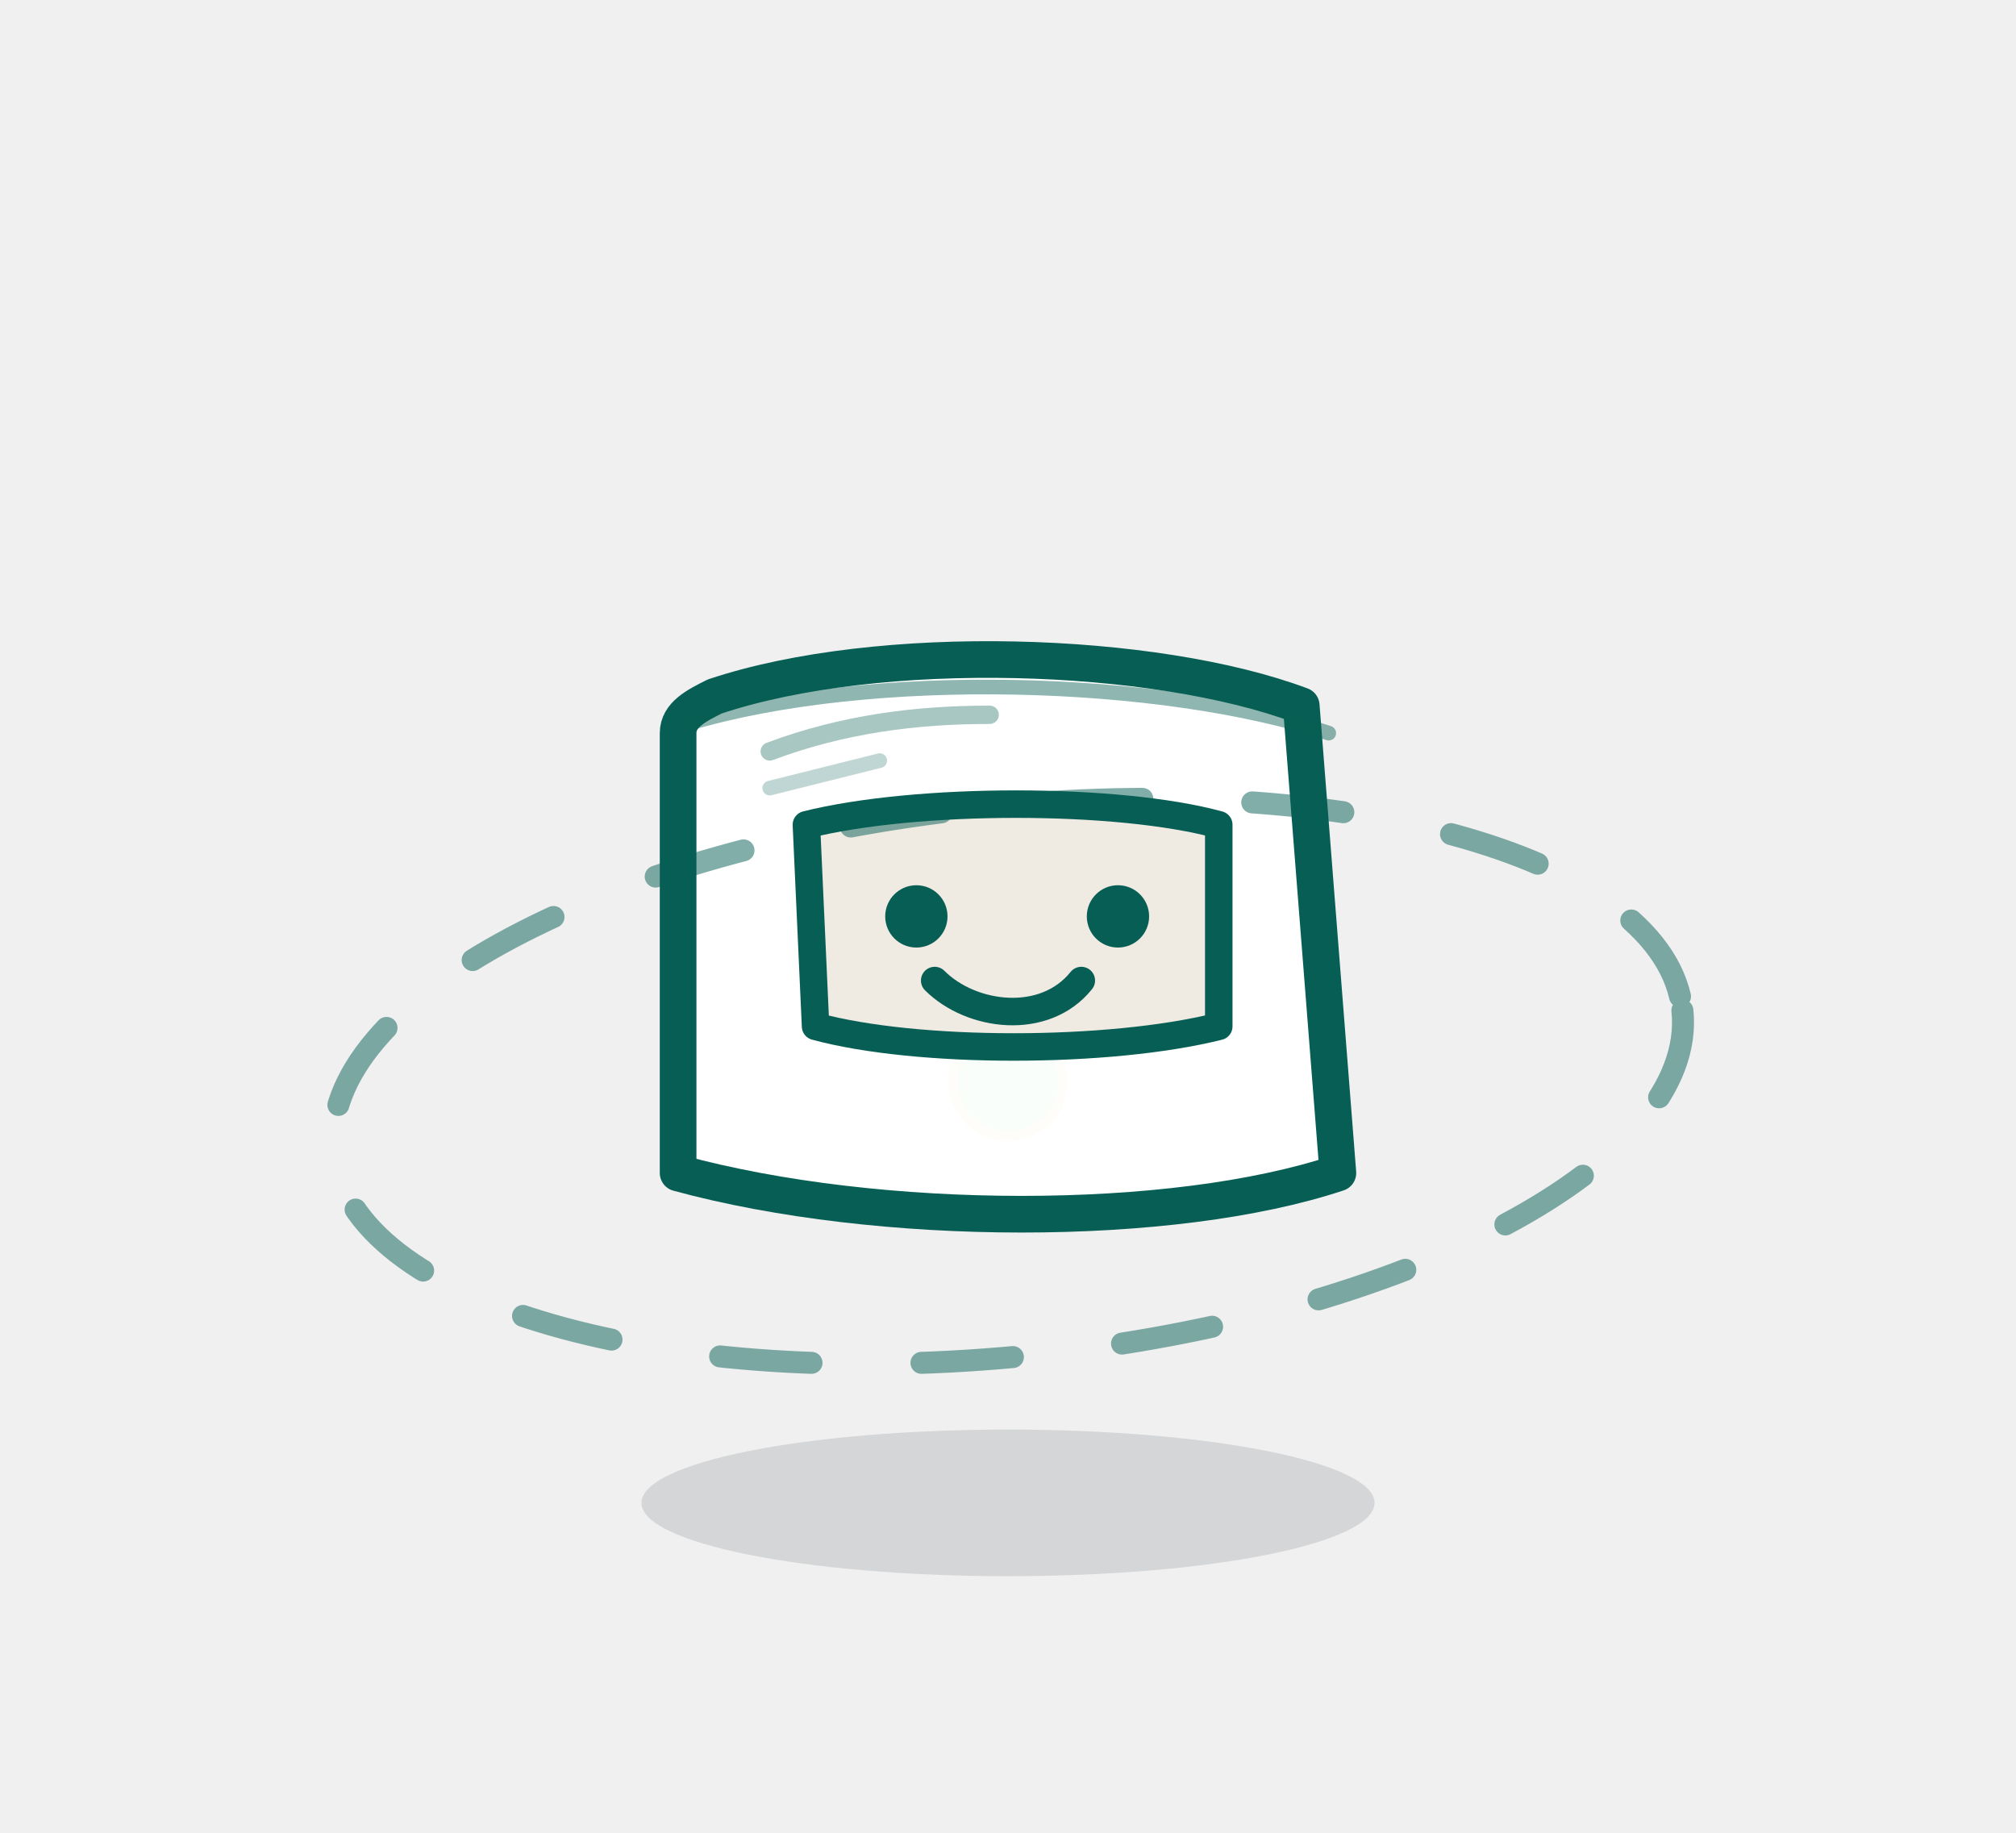
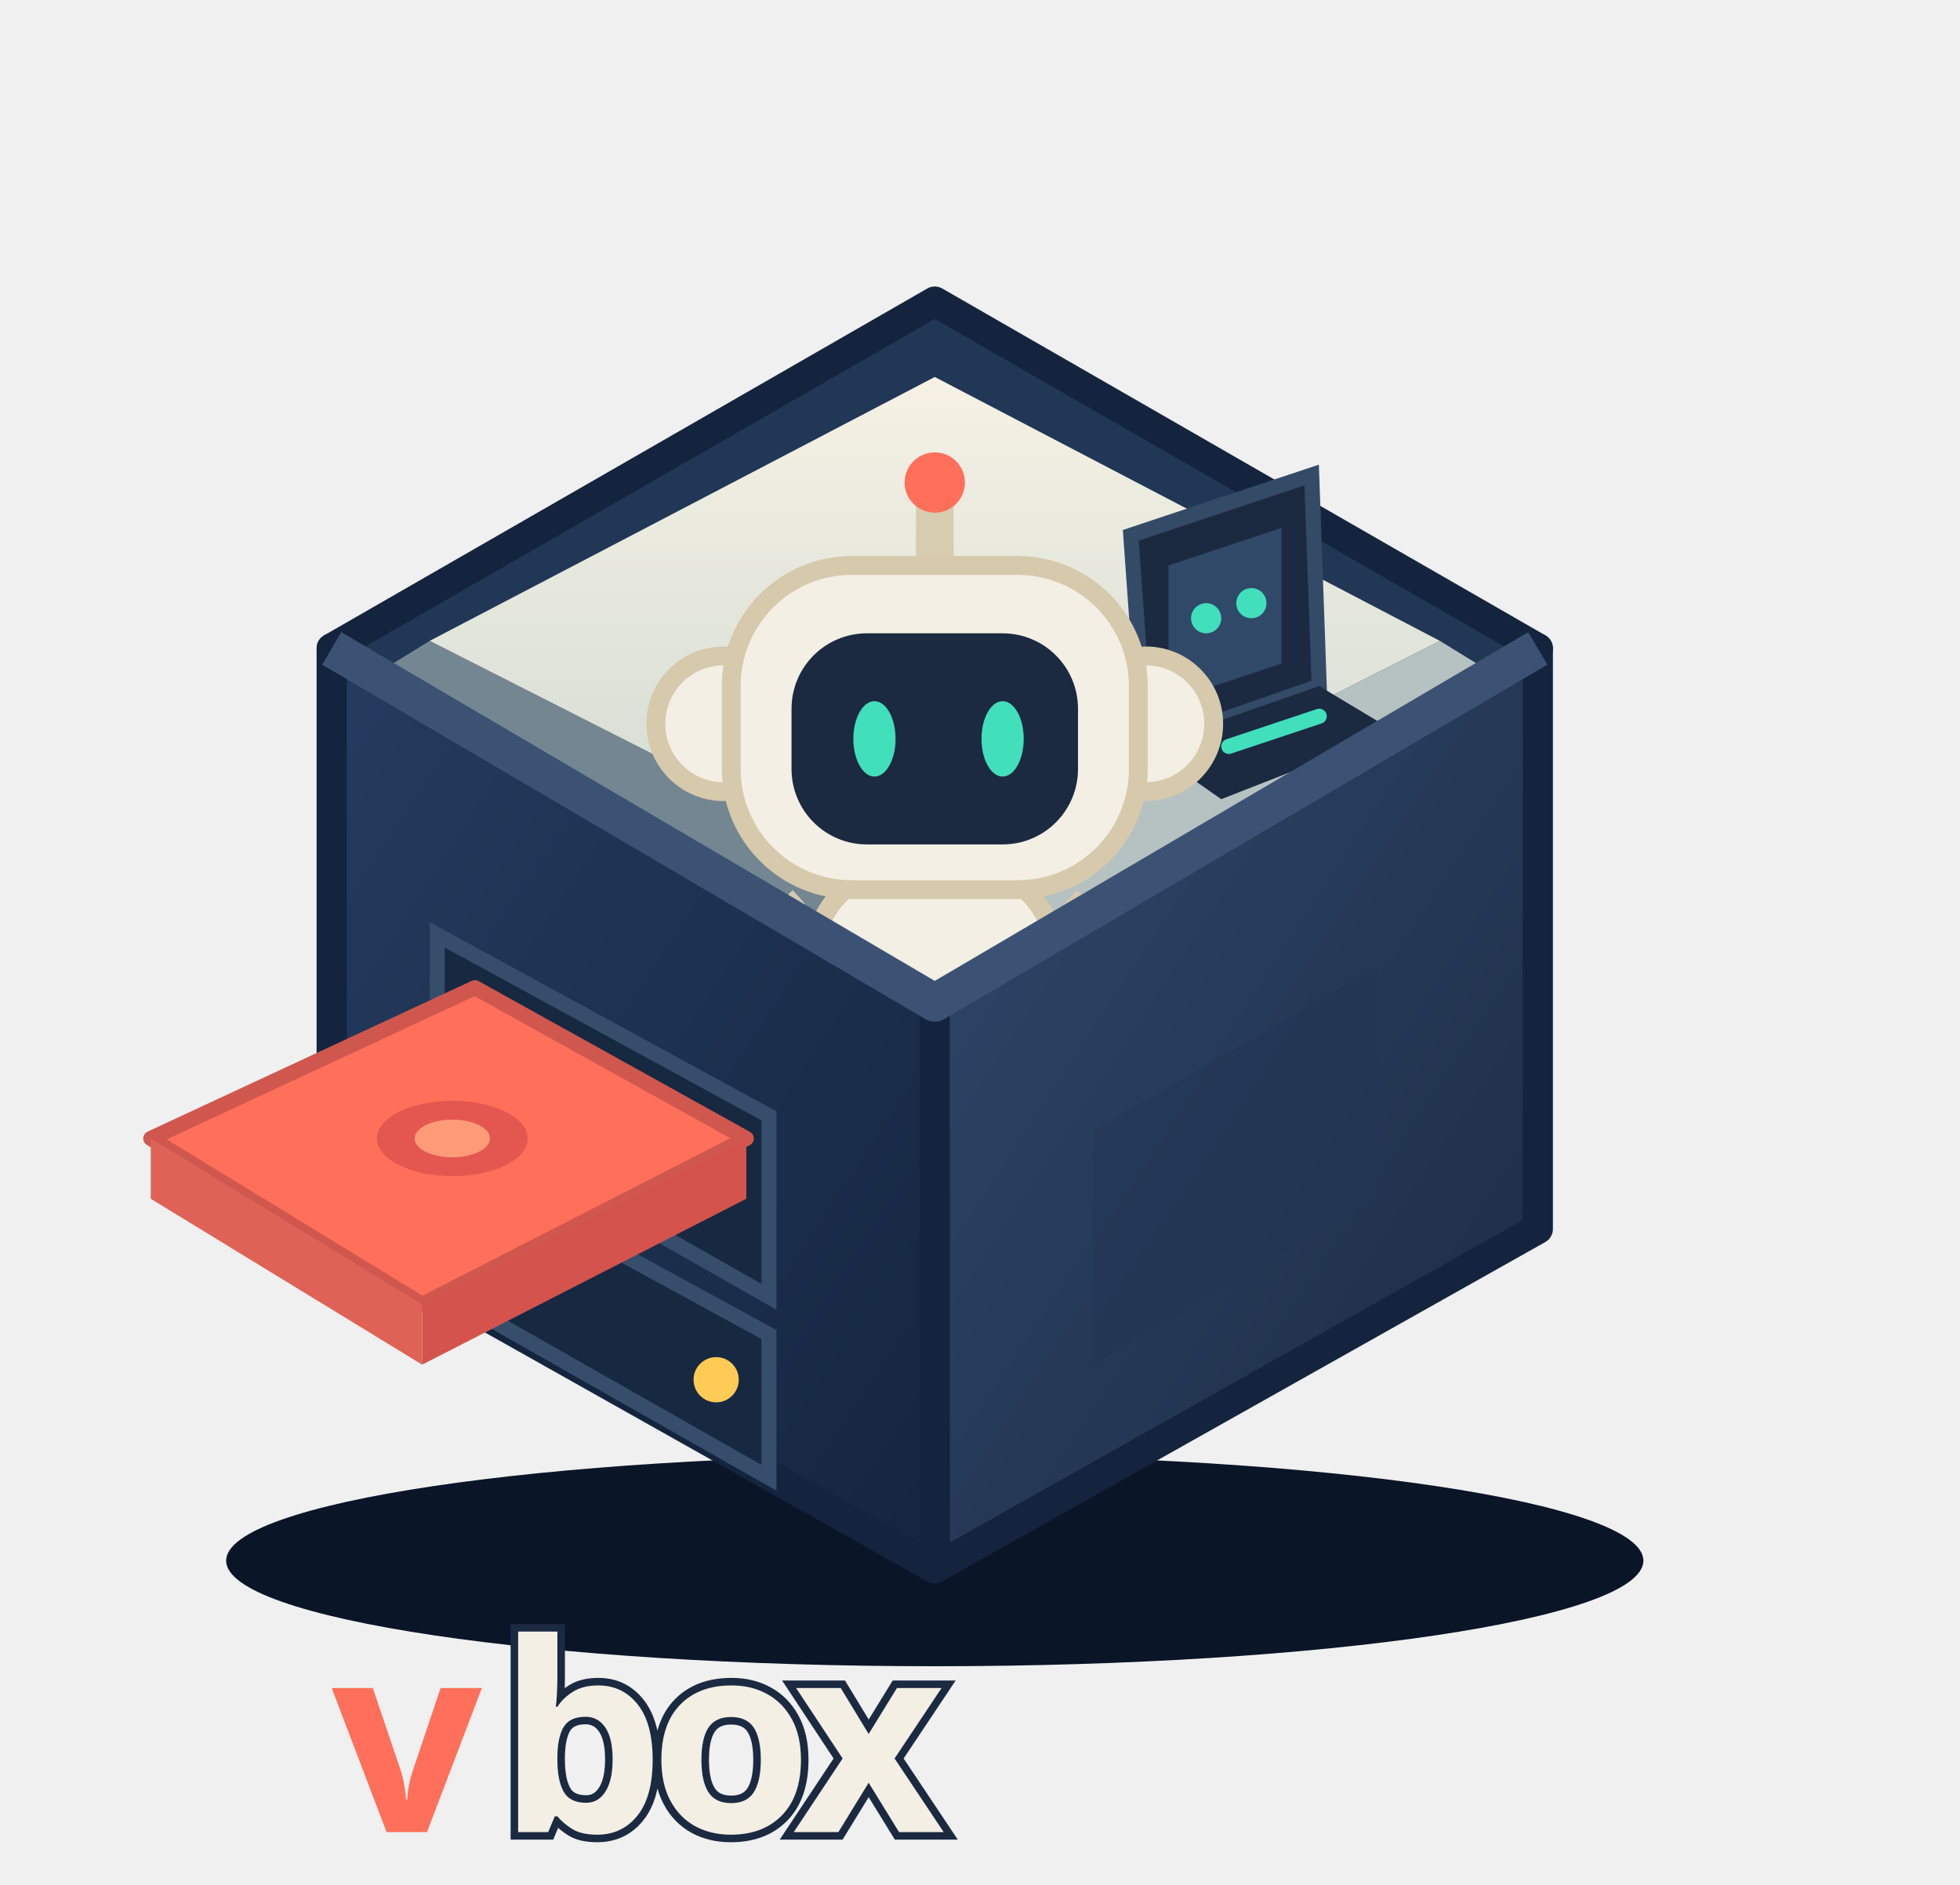
- <svg xmlns="http://www.w3.org/2000/svg" width="220" height="200" viewBox="0 0 220 200">
-   <ellipse cx="110" cy="164" rx="40" ry="8" fill="#0b141a" fill-opacity=".12">
-     <animate attributeName="rx" values="40;33;40" dur="2.4s" repeatCount="indefinite" />
-     <animate attributeName="fill-opacity" values=".12;.07;.12" dur="2.4s" repeatCount="indefinite" />
-   </ellipse>
-   <g transform="translate(110 118)">
-     <g>
-       <circle r="6.5" fill="#f59e0b" fill-opacity=".92">
-         <animateMotion dur="3.4s" begin="-2.19s" repeatCount="indefinite" path="M-74,0 a74,30 0 1,1 148,0 a74,30 0 1,1 -148,0" />
-       </circle>
-       <circle r="4.5" fill="#8b5cf6" fill-opacity=".9">
-         <animateMotion dur="3.4s" begin="-1.09s" repeatCount="indefinite" path="M-74,0 a74,30 0 1,1 148,0 a74,30 0 1,1 -148,0" />
-       </circle>
-       <circle r="5.5" fill="#25d366">
-         <animateMotion dur="3.4s" repeatCount="indefinite" path="M-74,0 a74,30 0 1,1 148,0 a74,30 0 1,1 -148,0" />
-       </circle>
+ <svg xmlns="http://www.w3.org/2000/svg" viewBox="0 0 260 250" role="img" aria-label="A little robot enters the vbox">
+   <style>
+     .robot{animation:enter 3.8s cubic-bezier(.22,.72,.22,1) infinite}
+     .disk{animation:insert 3.8s ease-in-out infinite}
+     .shadow{animation:breathe 3.8s ease-in-out infinite}
+     .eye{animation:blink 3.8s linear infinite}
+     .lamp{animation:glow 3.8s ease-in-out infinite}
+     @keyframes enter{
+       0%,7%{transform:translateY(-64px);opacity:0}
+       12%{opacity:1}
+       52%{transform:translateY(3px);opacity:1}
+       62%,86%{transform:translateY(0);opacity:1}
+       94%,100%{transform:translateY(-64px);opacity:0}
+     }
+     @keyframes insert{
+       0%,27%{transform:translateX(-26px);opacity:0}
+       45%,87%{transform:translateX(0);opacity:1}
+       95%,100%{transform:translateX(-26px);opacity:0}
+     }
+     @keyframes breathe{0%,100%{transform:scaleX(.82);opacity:.18}55%{transform:scaleX(1);opacity:.3}}
+     @keyframes blink{0%,68%,72%,100%{transform:scaleY(1)}70%{transform:scaleY(.16)}}
+     @keyframes glow{0%,35%,100%{opacity:.35}58%,82%{opacity:1}}
+     .word{fill:#f3efe4;stroke:#1b2a41;stroke-width:2;paint-order:stroke}
+     @media (prefers-reduced-motion: reduce){.robot,.disk,.shadow,.eye,.lamp{animation:none}}
+   </style>
+   <defs>
+     <linearGradient id="left" x1="0" y1="0" x2="1" y2="1">
+       <stop stop-color="#253c60" />
+       <stop offset="1" stop-color="#14253f" />
+     </linearGradient>
+     <linearGradient id="right" x1="0" y1="0" x2="1" y2="1">
+       <stop stop-color="#30496e" />
+       <stop offset="1" stop-color="#1b2a41" />
+     </linearGradient>
+     <linearGradient id="cavity" x1="0" y1="0" x2="0" y2="1">
+       <stop stop-color="#f6f1e4" />
+       <stop offset="1" stop-color="#ced9d2" />
+     </linearGradient>
+   </defs>
+   <ellipse class="shadow" cx="124" cy="207" rx="94" ry="14" fill="#0b1528" />
+   <path d="M44 86 124 40 204 86 124 133Z" fill="#213756" stroke="#14243e" stroke-width="4" stroke-linejoin="round" />
+   <path d="M57 85 124 50 191 85 124 119Z" fill="url(#cavity)" />
+   <path d="M57 85 124 119 124 135 44 93Z" fill="#b8c7c1" opacity=".55" />
+   <path d="M124 119 191 85 204 93 124 135Z" fill="#dbe3dc" opacity=".8" />
+   <g transform="translate(150 81)">
+     <path d="M0-10 24-18 25 10 2 18Z" fill="#1b2a41" stroke="#344b68" stroke-width="2" />
+     <path d="M5-6 20-11 20 7 5 12Z" fill="#314969" />
+     <circle cx="10" cy="1" r="2" fill="#42dfbd" />
+     <circle cx="16" cy="-1" r="2" fill="#42dfbd" />
+     <path d="m2 18 23-8 10 6-23 9Z" fill="#1b2a41" />
+     <path d="m13 18 12-4" stroke="#42dfbd" stroke-width="2" stroke-linecap="round" />
+   </g>
+   <g class="robot">
+     <path d="M124 75V67" stroke="#d8ccb0" stroke-width="5" stroke-linecap="round" />
+     <circle cx="124" cy="64" r="4" fill="#ff6f59" />
+     <path d="M106 119q-9 8-4 20l10 6 5-12M142 119q9 8 4 20l-10 6-5-12" fill="#efe7cf" stroke="#d6c9ac" stroke-width="2.5" />
+     <rect x="108" y="115" width="32" height="32" rx="12" fill="#f3efe4" stroke="#d6c9ac" stroke-width="2.5" />
+     <path d="M113 132h22" stroke="#d9cfba" stroke-width="3" stroke-linecap="round" />
+     <circle cx="96" cy="96" r="9" fill="#f3efe4" stroke="#d6c9ac" stroke-width="2.5" />
+     <circle cx="152" cy="96" r="9" fill="#f3efe4" stroke="#d6c9ac" stroke-width="2.5" />
+     <rect x="97" y="75" width="54" height="43" rx="16" fill="#f3efe4" stroke="#d6c9ac" stroke-width="2.5" />
+     <rect x="105" y="84" width="38" height="28" rx="10" fill="#1b2a41" />
+     <g class="eye" style="transform-origin:116px 98px">
+       <ellipse cx="116" cy="98" rx="2.8" ry="5" fill="#42dfbd" />
+       <ellipse cx="133" cy="98" rx="2.8" ry="5" fill="#42dfbd" />
    </g>
  </g>
-   <g>
-     <animateTransform attributeName="transform" type="translate" values="0 0; 0 -5; 0 0" dur="2.4s" repeatCount="indefinite" />
-     <g>
-       <animateTransform attributeName="transform" type="rotate" values="-1.6 110 106; 1.8 110 106; -1.6 110 106" dur="2.4s" repeatCount="indefinite" additive="replace" />
-       <path d="M78 76 C 96 70 126 71 142 77 L 146 128 C 128 134 96 134 74 128 L 74 80 C 74 78 76 77 78 76 Z" fill="#ffffff" fill-opacity=".97" stroke="#075e54" stroke-width="4" stroke-linecap="round" stroke-linejoin="round" />
-       <path d="M75 79 C 95 73 127 74 145 80" fill="none" stroke="#075e54" stroke-width="1.6" stroke-opacity=".45" stroke-linecap="round" />
-       <path d="M88 90 C 100 87 122 87 133 90 L 133 112 C 121 115 100 115 89 112 Z" fill="#efeae2" stroke="#075e54" stroke-width="3" stroke-linejoin="round" />
-       <circle cx="100" cy="100" r="3.4" fill="#075e54">
-         <animate attributeName="r" values="3.4;3.4;1.4;3.4;3.4" keyTimes="0;.86;.9;.94;1" dur="3.4s" repeatCount="indefinite" />
-       </circle>
-       <circle cx="122" cy="100" r="3.4" fill="#075e54">
-         <animate attributeName="r" values="3.4;3.4;1.4;3.4;3.4" keyTimes="0;.86;.9;.94;1" dur="3.4s" repeatCount="indefinite" />
-       </circle>
-       <path d="M102 107 C 106 111 114 112 118 107" fill="none" stroke="#075e54" stroke-width="3" stroke-linecap="round" />
-       <path d="M84 82 C 92 79 100 78 108 78" fill="none" stroke="#075e54" stroke-width="2" stroke-opacity=".35" stroke-linecap="round" />
-       <path d="M84 86 C 88 85 92 84 96 83" fill="none" stroke="#075e54" stroke-width="1.6" stroke-opacity=".25" stroke-linecap="round" />
-     </g>
+   <path d="M44 86 124 133 124 208 44 163Z" fill="url(#left)" stroke="#14243e" stroke-width="4" stroke-linejoin="round" />
+   <path d="M124 133 204 86 204 163 124 208Z" fill="url(#right)" stroke="#14243e" stroke-width="4" stroke-linejoin="round" />
+   <path d="m44 86 80 47 80-47" fill="none" stroke="#3b5274" stroke-width="5" stroke-linejoin="round" />
+   <path d="M58 124 102 148 102 172 58 147Z" fill="#172841" stroke="#364d6c" stroke-width="2" />
+   <path d="m67 136 23 13" stroke="#344965" stroke-width="4" stroke-linecap="round" />
+   <circle class="lamp" cx="95" cy="157" r="3" fill="#42dfbd" />
+   <path d="M58 153 102 177 102 196 58 171Z" fill="#172841" stroke="#364d6c" stroke-width="2" />
+   <circle cx="95" cy="183" r="3" fill="#ffcb55" />
+   <path d="m145 150 38-22v31l-38 22Z" fill="#223553" opacity=".56" />
+   <g class="disk">
+     <path d="m20 151 43-20 36 20-43 22Z" fill="#ff6f59" stroke="#cf574e" stroke-width="2" stroke-linejoin="round" />
+     <path d="m20 151 36 22v8l-36-22Z" fill="#df6256" />
+     <path d="m56 173 43-22v8l-43 22Z" fill="#d4534d" />
+     <ellipse cx="60" cy="151" rx="10" ry="5" fill="#e35750" />
+     <ellipse cx="60" cy="151" rx="5" ry="2.5" fill="#ff9a78" />
  </g>
-   <g transform="translate(110 118) rotate(-6)">
-     <ellipse rx="74" ry="30" fill="none" stroke="#075e54" stroke-width="2.4" stroke-linecap="round" stroke-dasharray="10 12" stroke-opacity=".5">
-       <animate attributeName="stroke-dashoffset" values="0;-44" dur="1.7s" repeatCount="indefinite" />
-     </ellipse>
-   </g>
+   <text x="44" y="243" fill="#ff6f59" font-family="system-ui,sans-serif" font-size="35" font-weight="850" letter-spacing="-2">v</text>
+   <text class="word" x="66" y="243" font-family="system-ui,sans-serif" font-size="35" font-weight="850" letter-spacing="-2">box</text>
</svg>
